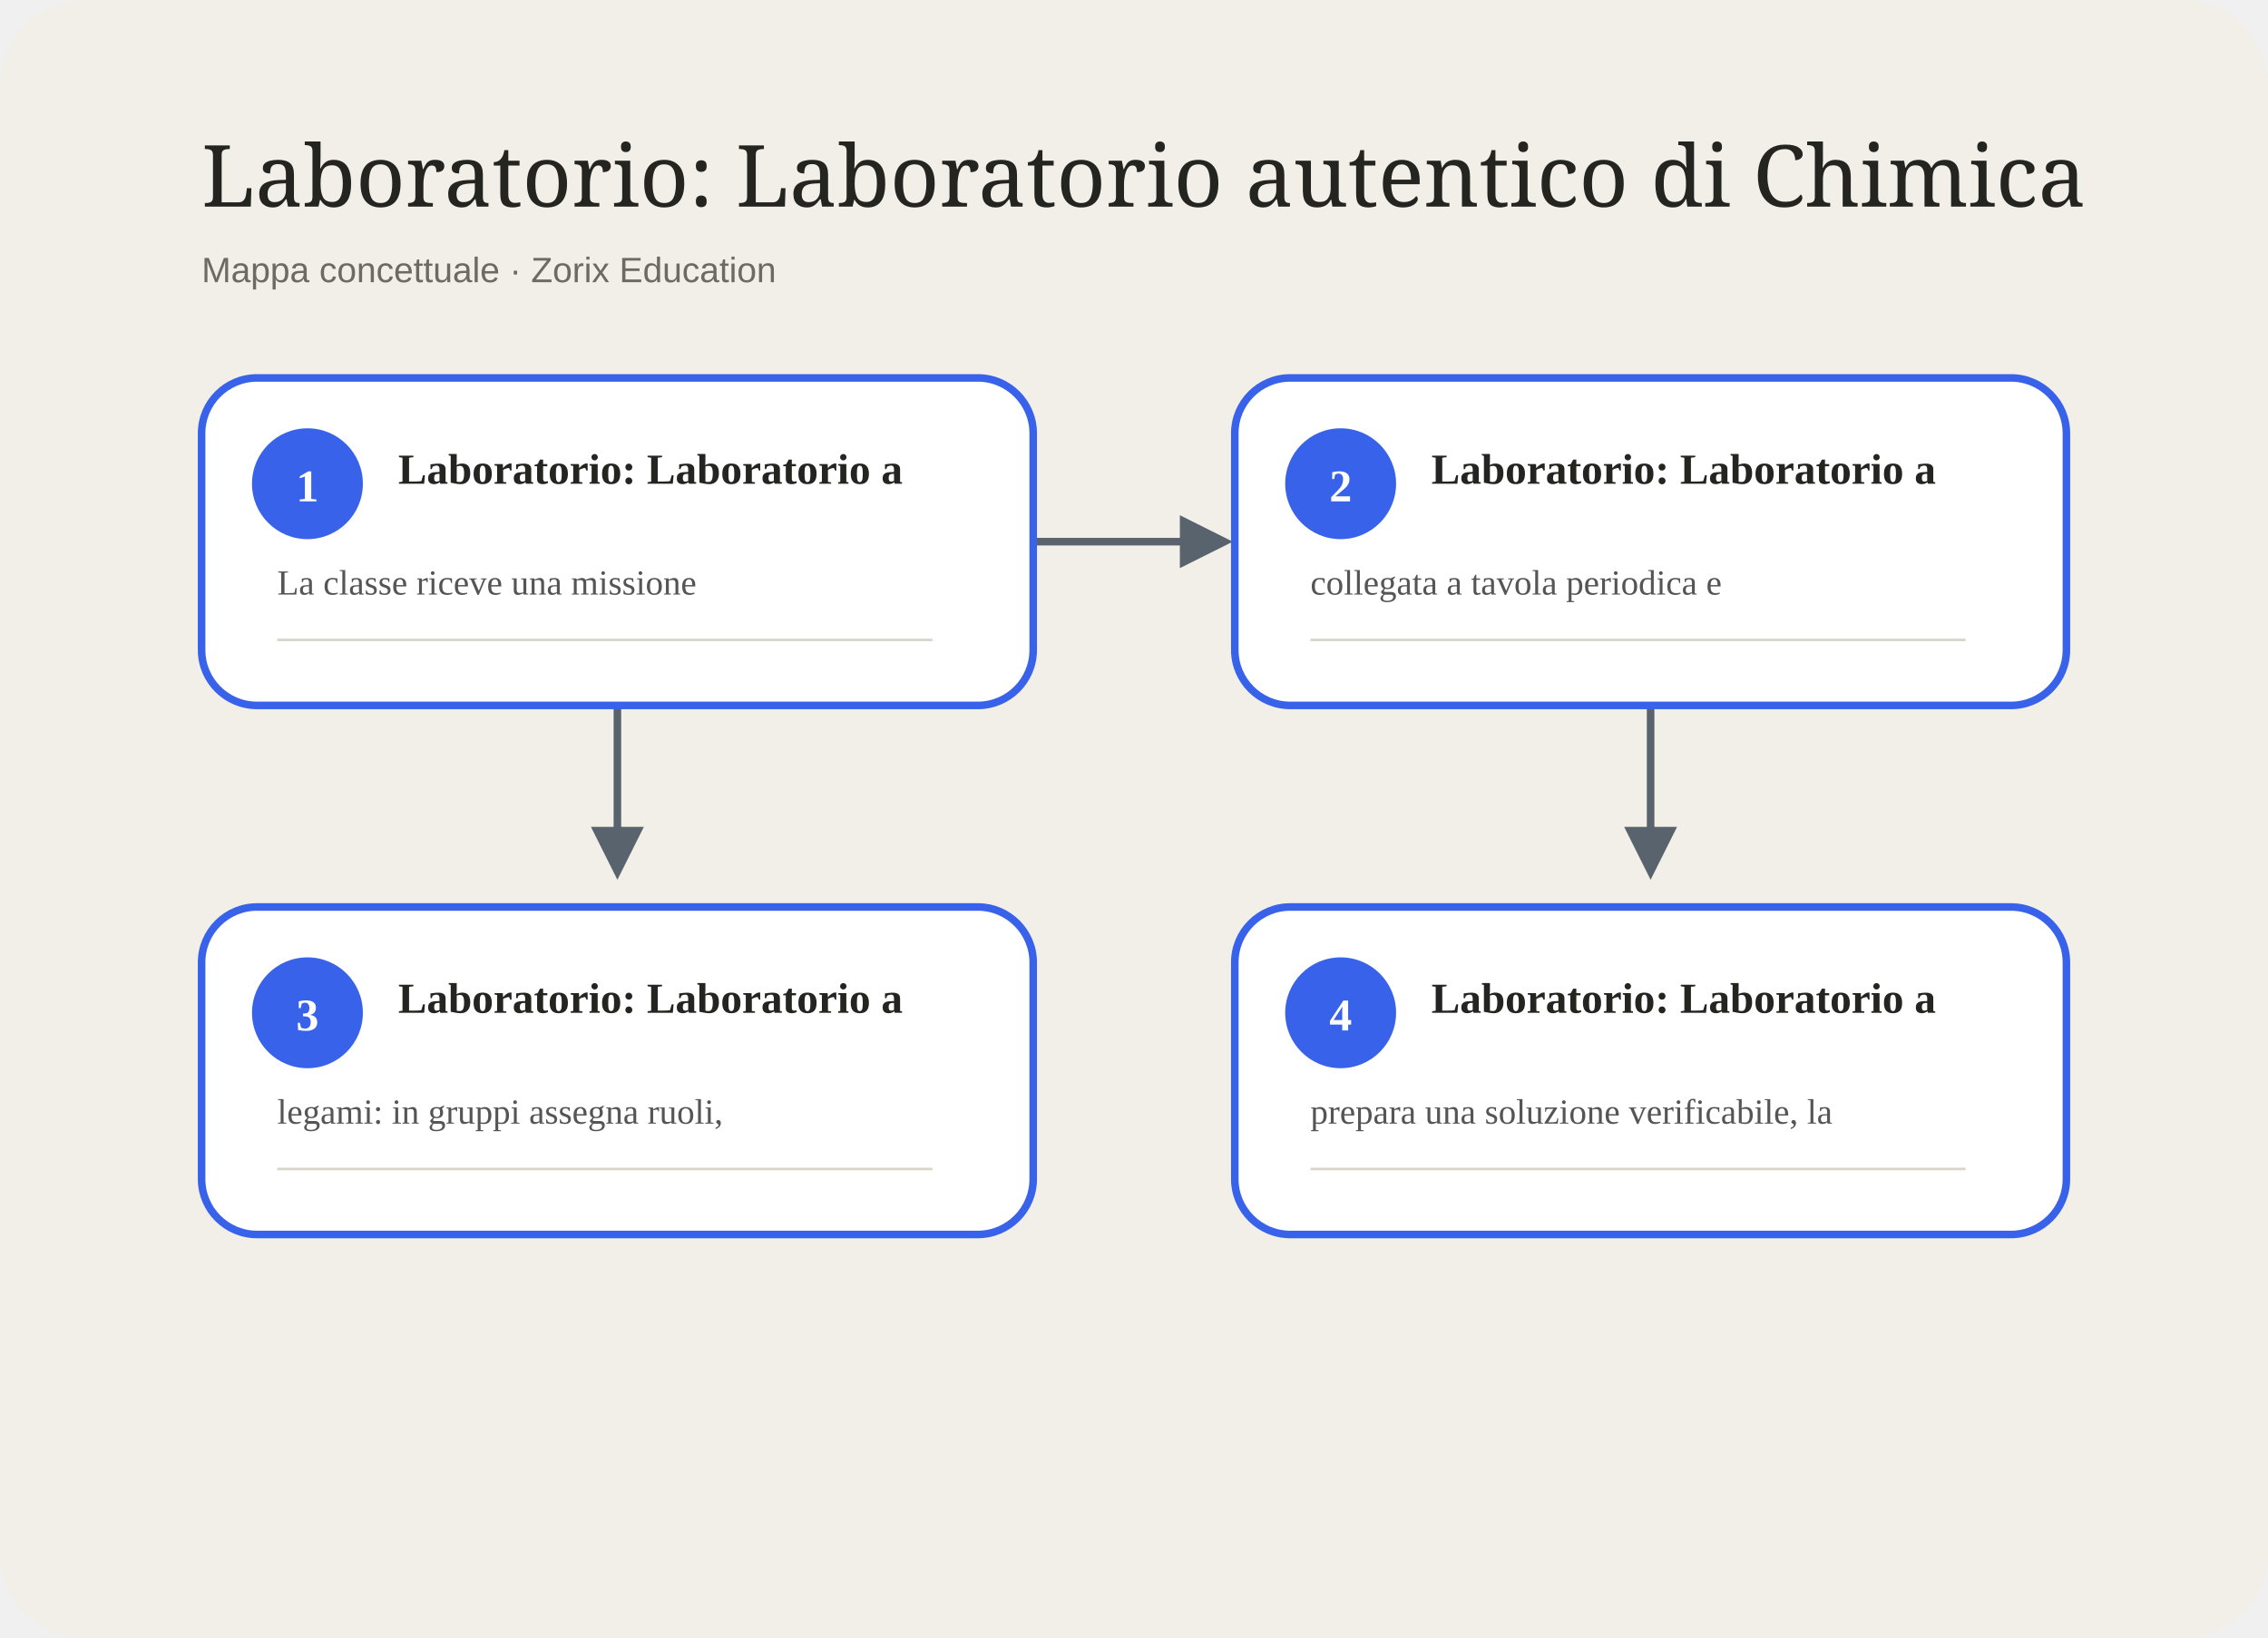
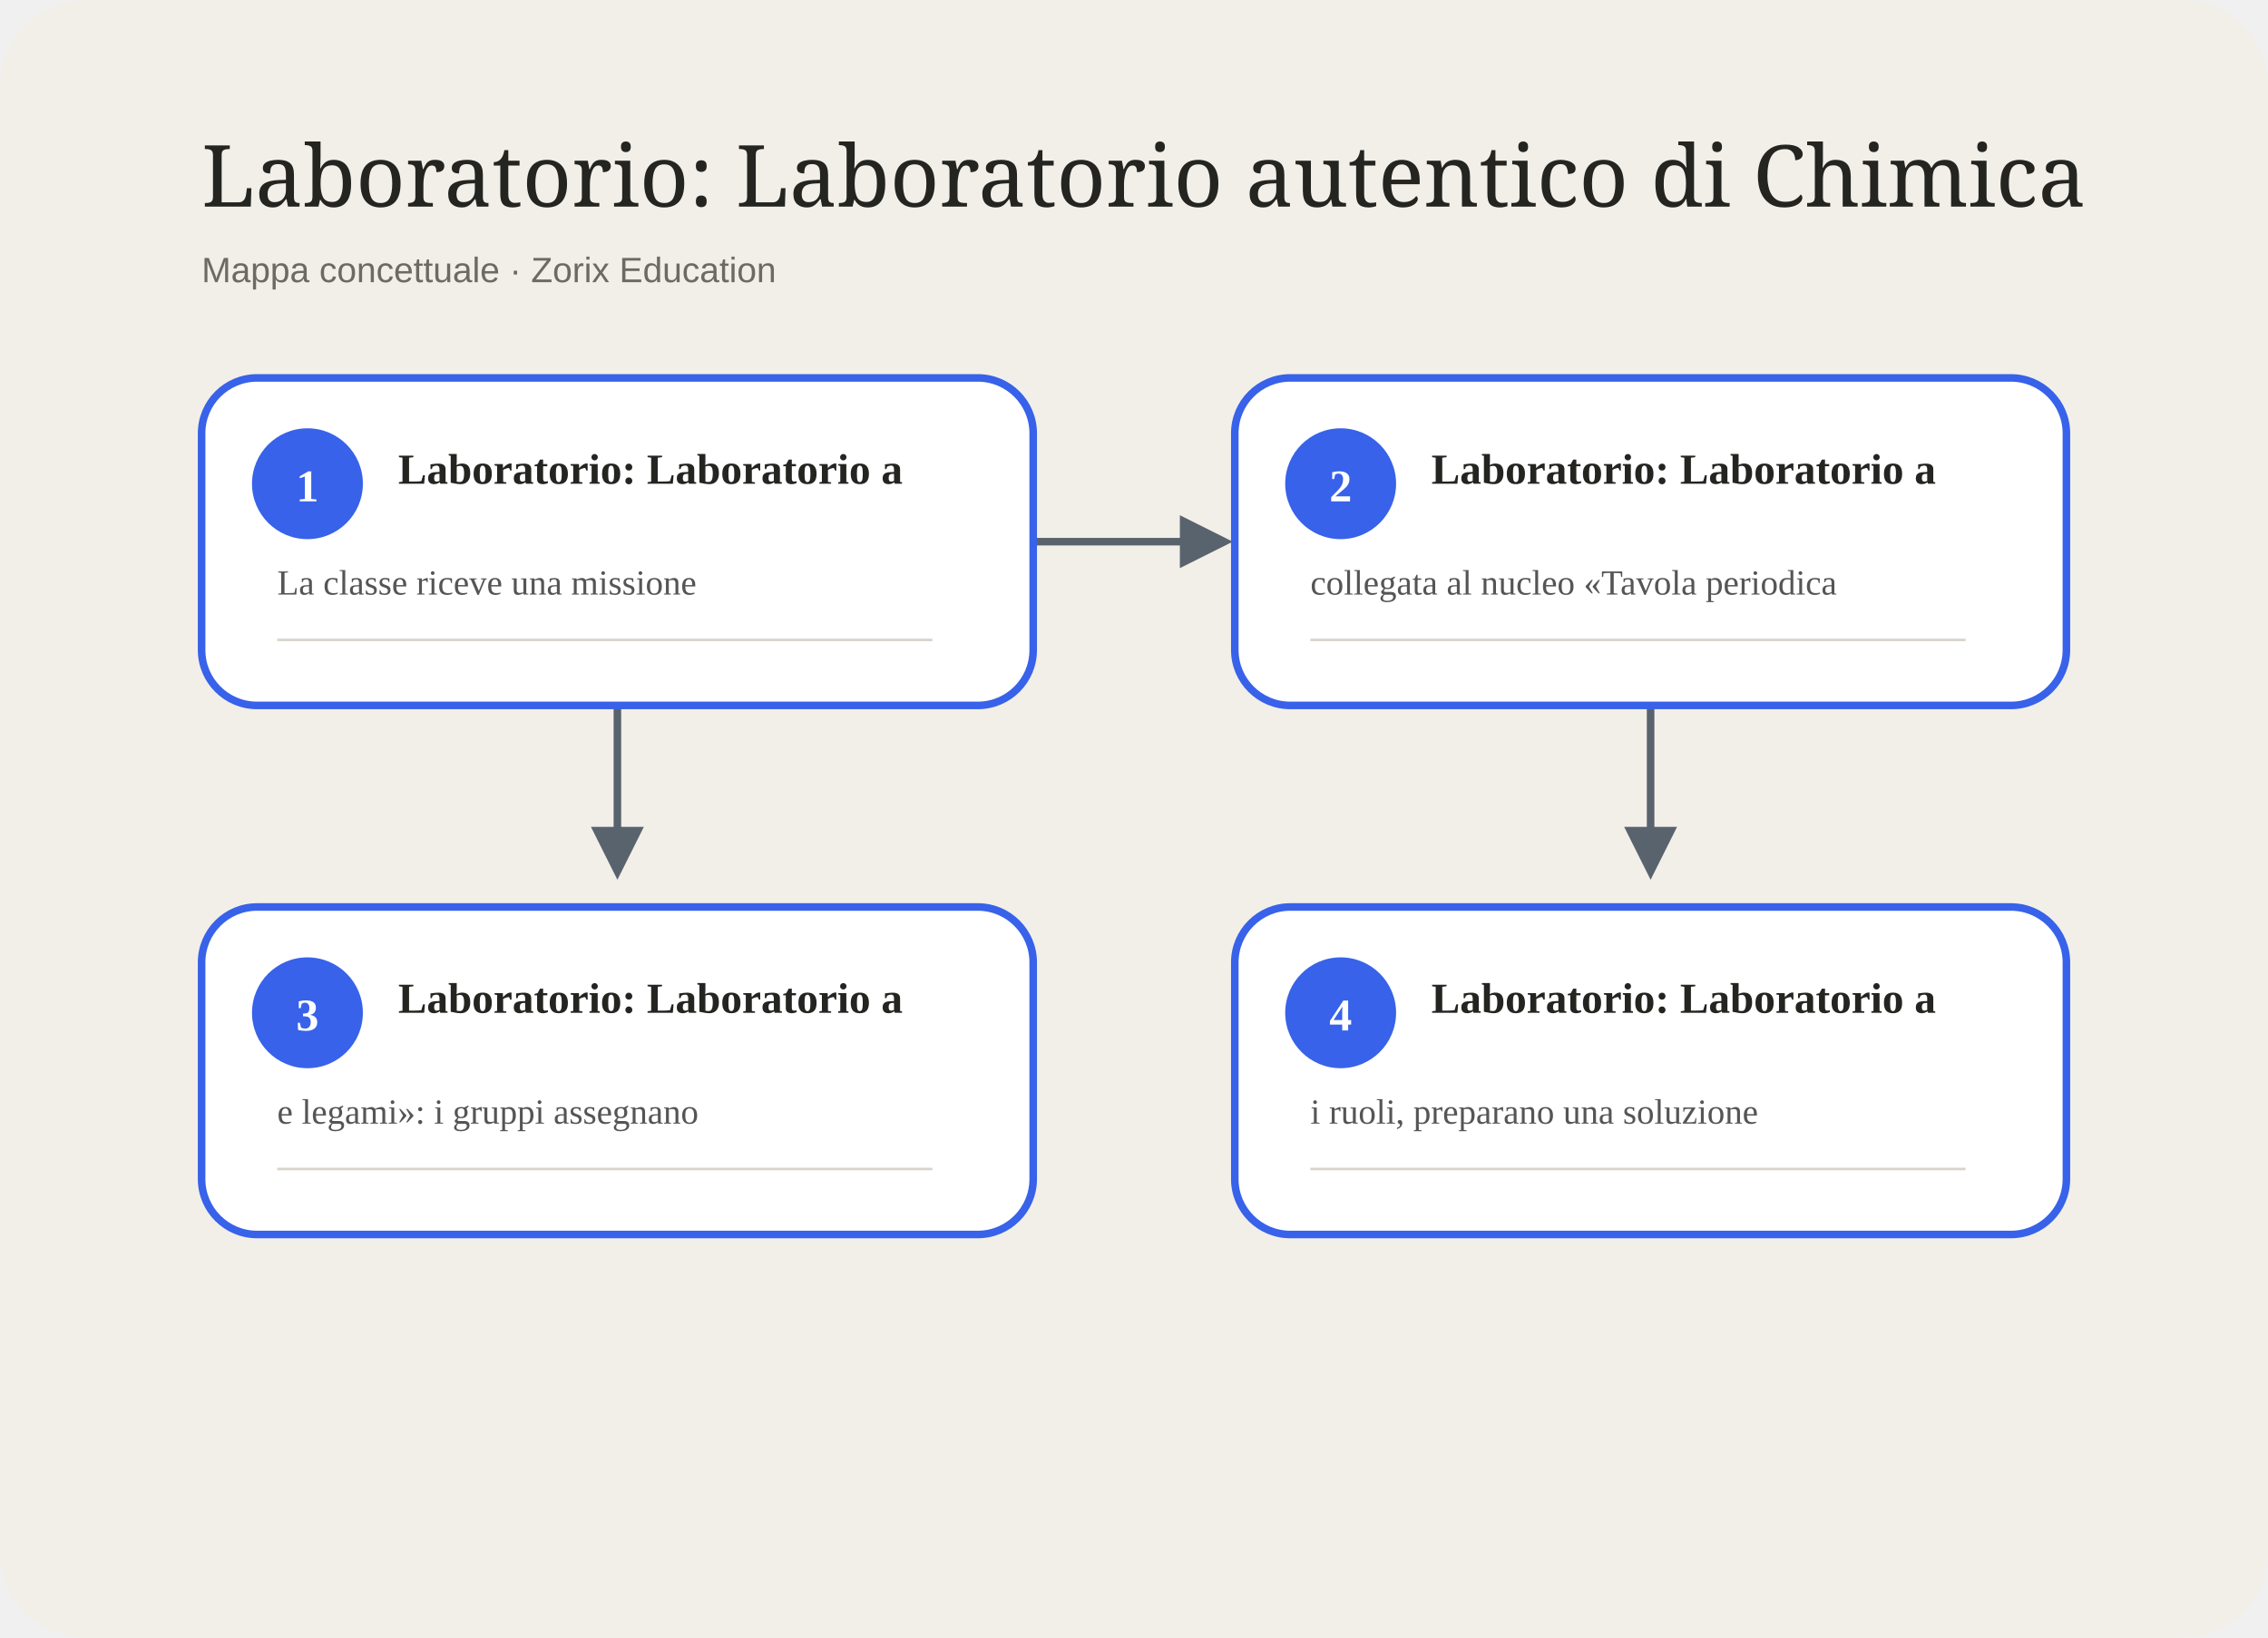
<svg xmlns="http://www.w3.org/2000/svg" width="900" height="650" viewBox="0 0 900 650" role="img" aria-labelledby="t d">
  <defs>
    <marker id="a" viewBox="0 0 10 10" refX="8" refY="5" markerWidth="7" markerHeight="7" orient="auto-start-reverse">
      <path d="M0 0L10 5L0 10z" fill="#59636e" />
    </marker>
  </defs>
  <rect width="900" height="650" rx="34" fill="#f2efe8" />
  <text x="80" y="82" font-family="Georgia,serif" font-size="34" fill="#242421">Laboratorio: Laboratorio autentico di Chimica</text>
  <text x="80" y="112" font-family="Arial,sans-serif" font-size="14" fill="#6c6a63">Mappa concettuale · Zorix Education</text>
  <path d="M410 215 H485" stroke="#59636e" stroke-width="3" marker-end="url(#a)" />
  <path d="M245 280 V345" stroke="#59636e" stroke-width="3" marker-end="url(#a)" />
  <path d="M655 280 V345" stroke="#59636e" stroke-width="3" marker-end="url(#a)" />
  <g transform="translate(80 150)">
    <rect width="330" height="130" rx="22" fill="#fff" stroke="#3762e9" stroke-width="3" />
    <circle cx="42" cy="42" r="22" fill="#3762e9" />
    <text x="42" y="49" text-anchor="middle" fill="white" font-size="18" font-weight="700">1</text>
    <text x="78" y="42" font-size="17" font-weight="700" fill="#242421">Laboratorio: Laboratorio a</text>
    <text x="30" y="86" font-size="14" fill="#555">La classe riceve una missione</text>
    <path d="M30 104 H290" stroke="#d9d4ca" />
  </g>
  <g transform="translate(490 150)">
    <rect width="330" height="130" rx="22" fill="#fff" stroke="#3762e9" stroke-width="3" />
    <circle cx="42" cy="42" r="22" fill="#3762e9" />
    <text x="42" y="49" text-anchor="middle" fill="white" font-size="18" font-weight="700">2</text>
    <text x="78" y="42" font-size="17" font-weight="700" fill="#242421">Laboratorio: Laboratorio a</text>
-     <text x="30" y="86" font-size="14" fill="#555">collegata a tavola periodica e</text>
+     <text x="30" y="86" font-size="14" fill="#555">collegata al nucleo «Tavola periodica</text>
    <path d="M30 104 H290" stroke="#d9d4ca" />
  </g>
  <g transform="translate(80 360)">
    <rect width="330" height="130" rx="22" fill="#fff" stroke="#3762e9" stroke-width="3" />
    <circle cx="42" cy="42" r="22" fill="#3762e9" />
    <text x="42" y="49" text-anchor="middle" fill="white" font-size="18" font-weight="700">3</text>
    <text x="78" y="42" font-size="17" font-weight="700" fill="#242421">Laboratorio: Laboratorio a</text>
-     <text x="30" y="86" font-size="14" fill="#555">legami: in gruppi assegna ruoli,</text>
+     <text x="30" y="86" font-size="14" fill="#555">e legami»: i gruppi assegnano</text>
    <path d="M30 104 H290" stroke="#d9d4ca" />
  </g>
  <g transform="translate(490 360)">
    <rect width="330" height="130" rx="22" fill="#fff" stroke="#3762e9" stroke-width="3" />
    <circle cx="42" cy="42" r="22" fill="#3762e9" />
    <text x="42" y="49" text-anchor="middle" fill="white" font-size="18" font-weight="700">4</text>
    <text x="78" y="42" font-size="17" font-weight="700" fill="#242421">Laboratorio: Laboratorio a</text>
-     <text x="30" y="86" font-size="14" fill="#555">prepara una soluzione verificabile, la</text>
+     <text x="30" y="86" font-size="14" fill="#555">i ruoli, preparano una soluzione</text>
    <path d="M30 104 H290" stroke="#d9d4ca" />
  </g>
</svg>
